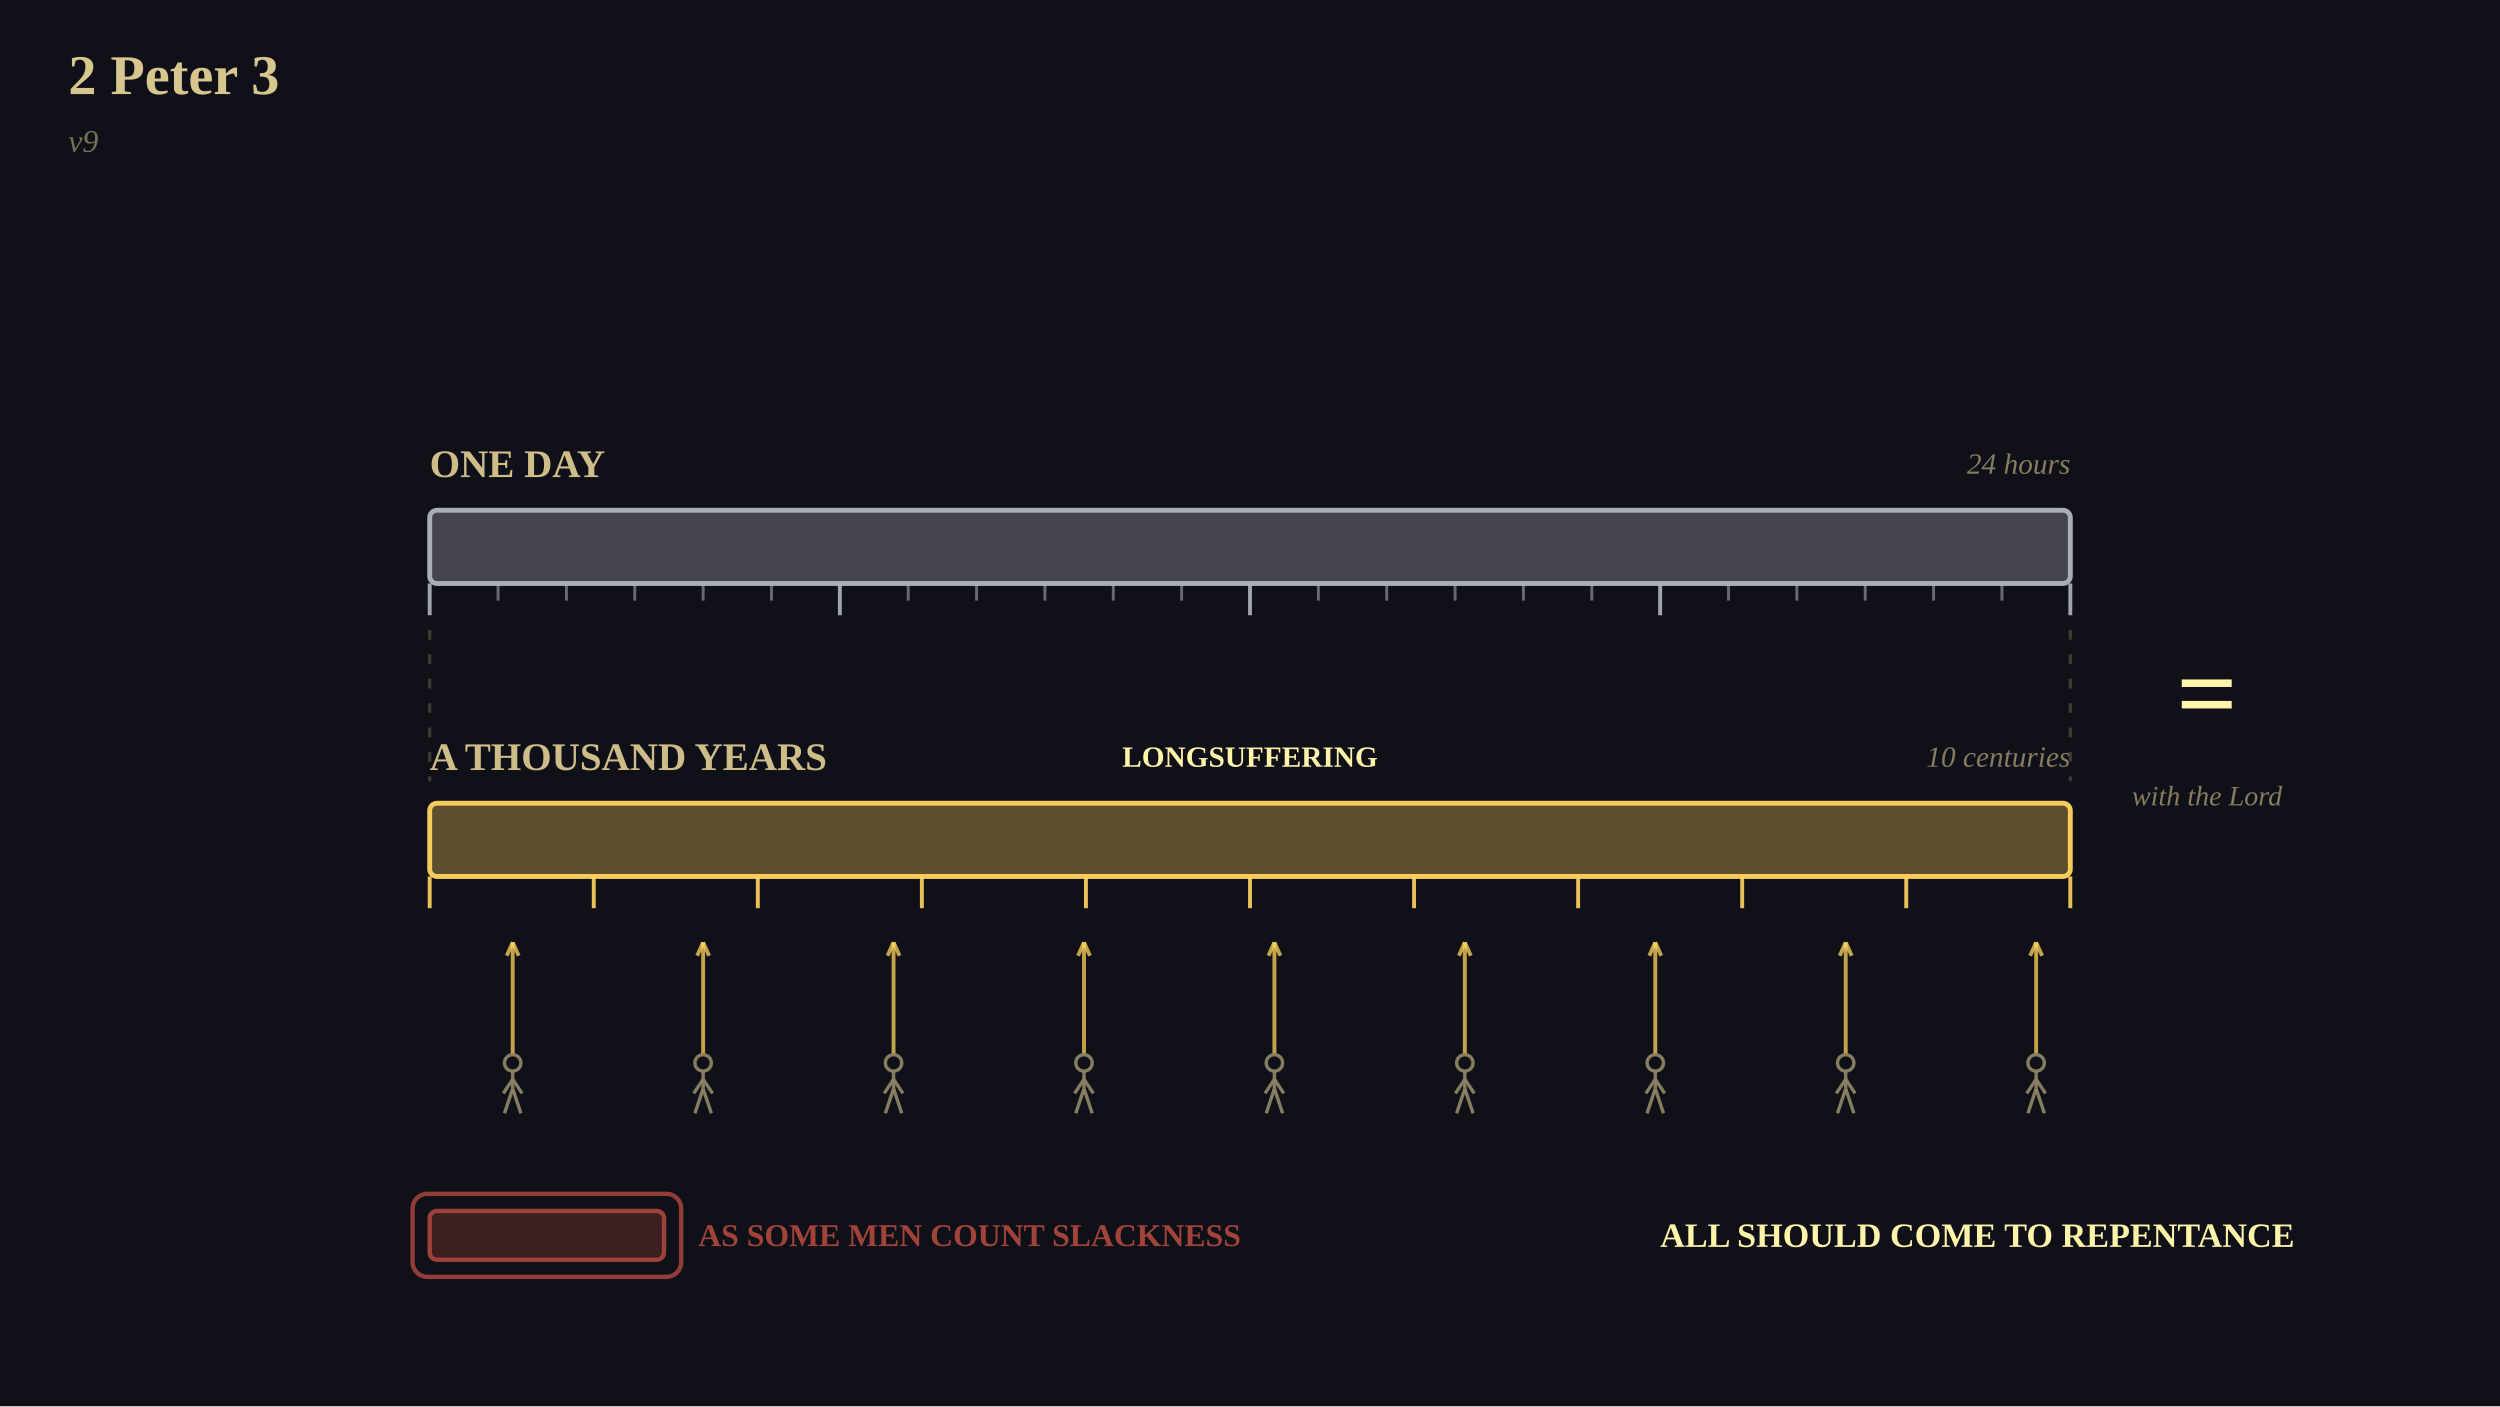
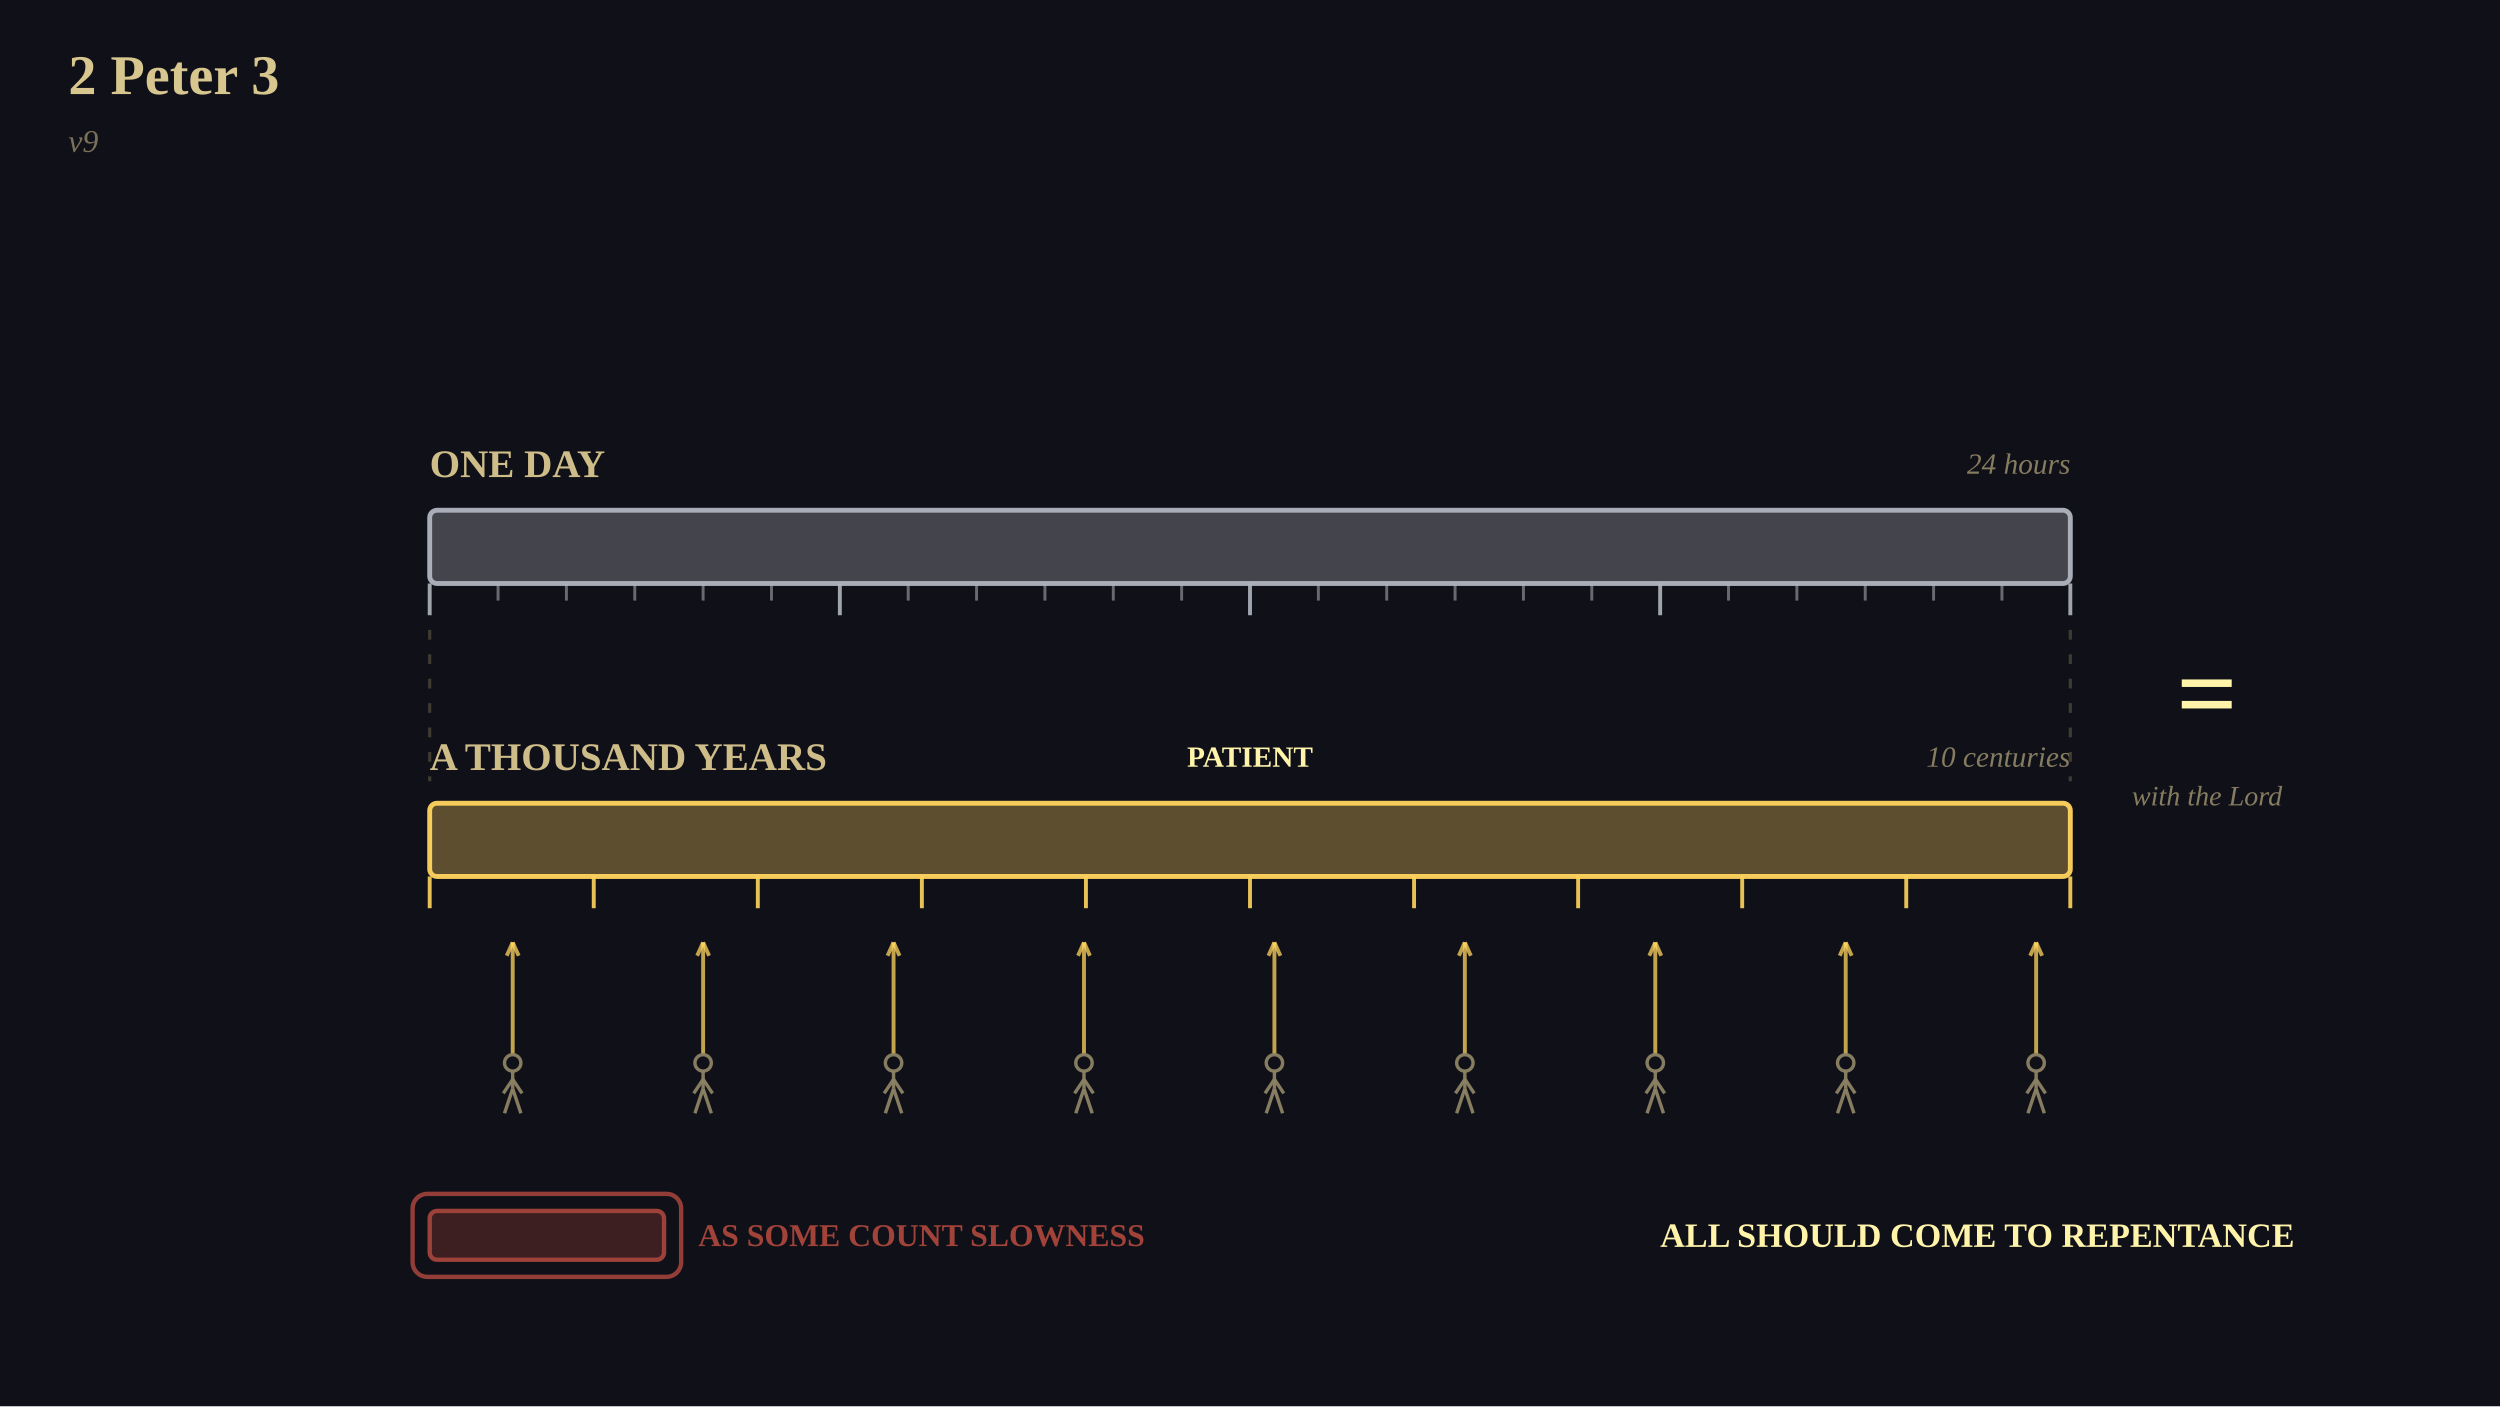
<svg xmlns="http://www.w3.org/2000/svg" viewBox="0 0 1024 576" width="1024" height="576" font-family="Georgia, 'Times New Roman', serif">
  <rect x="0" y="0" width="1024" height="576" fill="rgb(16,16,24)" />
  <text x="28" y="24" font-size="23" text-anchor="start" dominant-baseline="text-before-edge" fill="rgb(216,198,143)" font-family="Georgia, 'Times New Roman', serif" font-weight="bold">2 Peter 3</text>
  <text x="28" y="54" font-size="13" text-anchor="start" dominant-baseline="text-before-edge" fill="rgb(140,130,100)" font-family="Georgia, 'Times New Roman', serif" fill-opacity="0.847" font-style="italic">v9</text>
  <text x="176" y="190" font-size="16" text-anchor="start" dominant-baseline="central" fill="rgb(216,198,143)" font-family="Georgia, 'Times New Roman', serif" fill-opacity="0.949" font-weight="bold">ONE DAY</text>
  <text x="848" y="190" font-size="12" text-anchor="end" dominant-baseline="central" fill="rgb(140,130,100)" font-family="Georgia, 'Times New Roman', serif" fill-opacity="0.949" font-style="italic">24 hours</text>
  <rect x="176" y="209" width="672" height="30" rx="3" fill="rgb(176,180,190)" fill-opacity="0.318" stroke="rgb(176,180,190)" stroke-width="2" stroke-opacity="0.949" />
  <line x1="176" y1="239" x2="176" y2="252" stroke="rgb(176,180,190)" stroke-width="1.6" stroke-opacity="0.898" />
  <line x1="204" y1="239" x2="204" y2="246" stroke="rgb(176,180,190)" stroke-width="1.2" stroke-opacity="0.549" />
  <line x1="232" y1="239" x2="232" y2="246" stroke="rgb(176,180,190)" stroke-width="1.2" stroke-opacity="0.549" />
  <line x1="260" y1="239" x2="260" y2="246" stroke="rgb(176,180,190)" stroke-width="1.2" stroke-opacity="0.549" />
  <line x1="288" y1="239" x2="288" y2="246" stroke="rgb(176,180,190)" stroke-width="1.2" stroke-opacity="0.549" />
  <line x1="316" y1="239" x2="316" y2="246" stroke="rgb(176,180,190)" stroke-width="1.2" stroke-opacity="0.549" />
  <line x1="344" y1="239" x2="344" y2="252" stroke="rgb(176,180,190)" stroke-width="1.6" stroke-opacity="0.898" />
  <line x1="372" y1="239" x2="372" y2="246" stroke="rgb(176,180,190)" stroke-width="1.2" stroke-opacity="0.549" />
  <line x1="400" y1="239" x2="400" y2="246" stroke="rgb(176,180,190)" stroke-width="1.2" stroke-opacity="0.549" />
  <line x1="428" y1="239" x2="428" y2="246" stroke="rgb(176,180,190)" stroke-width="1.2" stroke-opacity="0.549" />
  <line x1="456" y1="239" x2="456" y2="246" stroke="rgb(176,180,190)" stroke-width="1.2" stroke-opacity="0.549" />
  <line x1="484" y1="239" x2="484" y2="246" stroke="rgb(176,180,190)" stroke-width="1.2" stroke-opacity="0.549" />
  <line x1="512" y1="239" x2="512" y2="252" stroke="rgb(176,180,190)" stroke-width="1.6" stroke-opacity="0.898" />
  <line x1="540" y1="239" x2="540" y2="246" stroke="rgb(176,180,190)" stroke-width="1.2" stroke-opacity="0.549" />
  <line x1="568" y1="239" x2="568" y2="246" stroke="rgb(176,180,190)" stroke-width="1.2" stroke-opacity="0.549" />
  <line x1="596" y1="239" x2="596" y2="246" stroke="rgb(176,180,190)" stroke-width="1.2" stroke-opacity="0.549" />
  <line x1="624" y1="239" x2="624" y2="246" stroke="rgb(176,180,190)" stroke-width="1.2" stroke-opacity="0.549" />
  <line x1="652" y1="239" x2="652" y2="246" stroke="rgb(176,180,190)" stroke-width="1.2" stroke-opacity="0.549" />
  <line x1="680" y1="239" x2="680" y2="252" stroke="rgb(176,180,190)" stroke-width="1.6" stroke-opacity="0.898" />
  <line x1="708" y1="239" x2="708" y2="246" stroke="rgb(176,180,190)" stroke-width="1.2" stroke-opacity="0.549" />
  <line x1="736" y1="239" x2="736" y2="246" stroke="rgb(176,180,190)" stroke-width="1.2" stroke-opacity="0.549" />
  <line x1="764" y1="239" x2="764" y2="246" stroke="rgb(176,180,190)" stroke-width="1.2" stroke-opacity="0.549" />
  <line x1="792" y1="239" x2="792" y2="246" stroke="rgb(176,180,190)" stroke-width="1.2" stroke-opacity="0.549" />
  <line x1="820" y1="239" x2="820" y2="246" stroke="rgb(176,180,190)" stroke-width="1.2" stroke-opacity="0.549" />
  <line x1="848" y1="239" x2="848" y2="252" stroke="rgb(176,180,190)" stroke-width="1.6" stroke-opacity="0.898" />
  <text x="176" y="310" font-size="16" text-anchor="start" dominant-baseline="central" fill="rgb(216,198,143)" font-family="Georgia, 'Times New Roman', serif" fill-opacity="0.949" font-weight="bold">A THOUSAND YEARS</text>
  <text x="848" y="310" font-size="12" text-anchor="end" dominant-baseline="central" fill="rgb(140,130,100)" font-family="Georgia, 'Times New Roman', serif" fill-opacity="0.949" font-style="italic">10 centuries</text>
  <rect x="176" y="329" width="672" height="30" rx="3" fill="rgb(255,212,94)" fill-opacity="0.318" stroke="rgb(255,212,94)" stroke-width="2" stroke-opacity="0.949" />
  <line x1="176" y1="359" x2="176" y2="372" stroke="rgb(255,212,94)" stroke-width="1.6" stroke-opacity="0.898" />
  <line x1="243.2" y1="359" x2="243.2" y2="372" stroke="rgb(255,212,94)" stroke-width="1.6" stroke-opacity="0.898" />
  <line x1="310.4" y1="359" x2="310.4" y2="372" stroke="rgb(255,212,94)" stroke-width="1.6" stroke-opacity="0.898" />
  <line x1="377.6" y1="359" x2="377.6" y2="372" stroke="rgb(255,212,94)" stroke-width="1.6" stroke-opacity="0.898" />
  <line x1="444.8" y1="359" x2="444.8" y2="372" stroke="rgb(255,212,94)" stroke-width="1.6" stroke-opacity="0.898" />
  <line x1="512" y1="359" x2="512" y2="372" stroke="rgb(255,212,94)" stroke-width="1.6" stroke-opacity="0.898" />
  <line x1="579.2" y1="359" x2="579.2" y2="372" stroke="rgb(255,212,94)" stroke-width="1.6" stroke-opacity="0.898" />
  <line x1="646.4" y1="359" x2="646.4" y2="372" stroke="rgb(255,212,94)" stroke-width="1.6" stroke-opacity="0.898" />
  <line x1="713.6" y1="359" x2="713.6" y2="372" stroke="rgb(255,212,94)" stroke-width="1.6" stroke-opacity="0.898" />
  <line x1="780.8" y1="359" x2="780.8" y2="372" stroke="rgb(255,212,94)" stroke-width="1.6" stroke-opacity="0.898" />
  <line x1="848" y1="359" x2="848" y2="372" stroke="rgb(255,212,94)" stroke-width="1.6" stroke-opacity="0.898" />
  <line x1="176" y1="258" x2="176" y2="320" stroke="rgb(74,70,56)" stroke-width="1.3" stroke-opacity="0.800" stroke-dasharray="4,6" />
  <line x1="848" y1="258" x2="848" y2="320" stroke="rgb(74,70,56)" stroke-width="1.3" stroke-opacity="0.800" stroke-dasharray="4,6" />
  <text x="904" y="284" font-size="44" text-anchor="middle" dominant-baseline="central" fill="rgb(255,244,170)" font-family="Georgia, 'Times New Roman', serif" font-weight="bold">=</text>
  <text x="904" y="326" font-size="11.5" text-anchor="middle" dominant-baseline="central" fill="rgb(140,130,100)" font-family="Georgia, 'Times New Roman', serif" fill-opacity="0.949" font-style="italic">with the Lord</text>
  <rect x="176" y="496" width="96" height="20" rx="3" fill="rgb(170,70,60)" fill-opacity="0.298" stroke="rgb(170,70,60)" stroke-width="1.8" stroke-opacity="0.898" />
-   <text x="286" y="506" font-size="13" text-anchor="start" dominant-baseline="central" fill="rgb(170,70,60)" font-family="Georgia, 'Times New Roman', serif" fill-opacity="0.949" font-weight="bold">AS SOME MEN COUNT SLACKNESS</text>
+   <text x="286" y="506" font-size="13" text-anchor="start" dominant-baseline="central" fill="rgb(170,70,60)" font-family="Georgia, 'Times New Roman', serif" fill-opacity="0.949" font-weight="bold">AS SOME COUNT SLOWNESS</text>
  <line x1="210" y1="432" x2="210" y2="386" stroke="rgb(255,212,94)" stroke-width="1.6" stroke-opacity="0.749" />
  <line x1="210" y1="386" x2="207.55" y2="391.48" stroke="rgb(255,212,94)" stroke-width="1.6" stroke-opacity="0.749" />
  <line x1="210" y1="386" x2="212.45" y2="391.48" stroke="rgb(255,212,94)" stroke-width="1.6" stroke-opacity="0.749" />
  <circle cx="210" cy="435.36" r="3.36" fill="none" stroke="rgb(140,130,100)" stroke-width="1.4" stroke-opacity="0.949" />
  <line x1="210" y1="438.72" x2="210" y2="445.92" stroke="rgb(140,130,100)" stroke-width="1.4" stroke-opacity="0.949" />
  <line x1="210" y1="442.08" x2="206.16" y2="447.84" stroke="rgb(140,130,100)" stroke-width="1.4" stroke-opacity="0.949" />
  <line x1="210" y1="442.08" x2="213.84" y2="447.84" stroke="rgb(140,130,100)" stroke-width="1.4" stroke-opacity="0.949" />
  <line x1="210" y1="445.92" x2="206.64" y2="456" stroke="rgb(140,130,100)" stroke-width="1.4" stroke-opacity="0.949" />
  <line x1="210" y1="445.92" x2="213.36" y2="456" stroke="rgb(140,130,100)" stroke-width="1.4" stroke-opacity="0.949" />
  <line x1="288" y1="432" x2="288" y2="386" stroke="rgb(255,212,94)" stroke-width="1.6" stroke-opacity="0.749" />
  <line x1="288" y1="386" x2="285.55" y2="391.48" stroke="rgb(255,212,94)" stroke-width="1.6" stroke-opacity="0.749" />
  <line x1="288" y1="386" x2="290.45" y2="391.48" stroke="rgb(255,212,94)" stroke-width="1.6" stroke-opacity="0.749" />
  <circle cx="288" cy="435.36" r="3.36" fill="none" stroke="rgb(140,130,100)" stroke-width="1.4" stroke-opacity="0.949" />
  <line x1="288" y1="438.72" x2="288" y2="445.92" stroke="rgb(140,130,100)" stroke-width="1.4" stroke-opacity="0.949" />
  <line x1="288" y1="442.08" x2="284.16" y2="447.84" stroke="rgb(140,130,100)" stroke-width="1.4" stroke-opacity="0.949" />
  <line x1="288" y1="442.08" x2="291.84" y2="447.84" stroke="rgb(140,130,100)" stroke-width="1.4" stroke-opacity="0.949" />
  <line x1="288" y1="445.92" x2="284.64" y2="456" stroke="rgb(140,130,100)" stroke-width="1.4" stroke-opacity="0.949" />
  <line x1="288" y1="445.92" x2="291.36" y2="456" stroke="rgb(140,130,100)" stroke-width="1.4" stroke-opacity="0.949" />
  <line x1="366" y1="432" x2="366" y2="386" stroke="rgb(255,212,94)" stroke-width="1.6" stroke-opacity="0.749" />
  <line x1="366" y1="386" x2="363.55" y2="391.48" stroke="rgb(255,212,94)" stroke-width="1.6" stroke-opacity="0.749" />
  <line x1="366" y1="386" x2="368.45" y2="391.48" stroke="rgb(255,212,94)" stroke-width="1.6" stroke-opacity="0.749" />
  <circle cx="366" cy="435.36" r="3.36" fill="none" stroke="rgb(140,130,100)" stroke-width="1.4" stroke-opacity="0.949" />
  <line x1="366" y1="438.72" x2="366" y2="445.92" stroke="rgb(140,130,100)" stroke-width="1.4" stroke-opacity="0.949" />
  <line x1="366" y1="442.08" x2="362.16" y2="447.84" stroke="rgb(140,130,100)" stroke-width="1.4" stroke-opacity="0.949" />
  <line x1="366" y1="442.08" x2="369.84" y2="447.84" stroke="rgb(140,130,100)" stroke-width="1.4" stroke-opacity="0.949" />
  <line x1="366" y1="445.92" x2="362.64" y2="456" stroke="rgb(140,130,100)" stroke-width="1.4" stroke-opacity="0.949" />
  <line x1="366" y1="445.92" x2="369.36" y2="456" stroke="rgb(140,130,100)" stroke-width="1.4" stroke-opacity="0.949" />
  <line x1="444" y1="432" x2="444" y2="386" stroke="rgb(255,212,94)" stroke-width="1.6" stroke-opacity="0.749" />
  <line x1="444" y1="386" x2="441.55" y2="391.48" stroke="rgb(255,212,94)" stroke-width="1.6" stroke-opacity="0.749" />
  <line x1="444" y1="386" x2="446.45" y2="391.48" stroke="rgb(255,212,94)" stroke-width="1.6" stroke-opacity="0.749" />
  <circle cx="444" cy="435.36" r="3.36" fill="none" stroke="rgb(140,130,100)" stroke-width="1.4" stroke-opacity="0.949" />
  <line x1="444" y1="438.72" x2="444" y2="445.92" stroke="rgb(140,130,100)" stroke-width="1.4" stroke-opacity="0.949" />
  <line x1="444" y1="442.08" x2="440.16" y2="447.84" stroke="rgb(140,130,100)" stroke-width="1.4" stroke-opacity="0.949" />
  <line x1="444" y1="442.08" x2="447.84" y2="447.84" stroke="rgb(140,130,100)" stroke-width="1.4" stroke-opacity="0.949" />
  <line x1="444" y1="445.92" x2="440.64" y2="456" stroke="rgb(140,130,100)" stroke-width="1.4" stroke-opacity="0.949" />
  <line x1="444" y1="445.92" x2="447.36" y2="456" stroke="rgb(140,130,100)" stroke-width="1.4" stroke-opacity="0.949" />
  <line x1="522" y1="432" x2="522" y2="386" stroke="rgb(255,212,94)" stroke-width="1.6" stroke-opacity="0.749" />
  <line x1="522" y1="386" x2="519.55" y2="391.48" stroke="rgb(255,212,94)" stroke-width="1.6" stroke-opacity="0.749" />
  <line x1="522" y1="386" x2="524.45" y2="391.48" stroke="rgb(255,212,94)" stroke-width="1.6" stroke-opacity="0.749" />
  <circle cx="522" cy="435.36" r="3.36" fill="none" stroke="rgb(140,130,100)" stroke-width="1.4" stroke-opacity="0.949" />
  <line x1="522" y1="438.72" x2="522" y2="445.92" stroke="rgb(140,130,100)" stroke-width="1.4" stroke-opacity="0.949" />
  <line x1="522" y1="442.08" x2="518.16" y2="447.84" stroke="rgb(140,130,100)" stroke-width="1.4" stroke-opacity="0.949" />
  <line x1="522" y1="442.08" x2="525.84" y2="447.84" stroke="rgb(140,130,100)" stroke-width="1.4" stroke-opacity="0.949" />
  <line x1="522" y1="445.92" x2="518.64" y2="456" stroke="rgb(140,130,100)" stroke-width="1.4" stroke-opacity="0.949" />
  <line x1="522" y1="445.92" x2="525.36" y2="456" stroke="rgb(140,130,100)" stroke-width="1.4" stroke-opacity="0.949" />
  <line x1="600" y1="432" x2="600" y2="386" stroke="rgb(255,212,94)" stroke-width="1.6" stroke-opacity="0.749" />
  <line x1="600" y1="386" x2="597.55" y2="391.48" stroke="rgb(255,212,94)" stroke-width="1.6" stroke-opacity="0.749" />
  <line x1="600" y1="386" x2="602.45" y2="391.48" stroke="rgb(255,212,94)" stroke-width="1.6" stroke-opacity="0.749" />
  <circle cx="600" cy="435.36" r="3.36" fill="none" stroke="rgb(140,130,100)" stroke-width="1.4" stroke-opacity="0.949" />
  <line x1="600" y1="438.72" x2="600" y2="445.92" stroke="rgb(140,130,100)" stroke-width="1.4" stroke-opacity="0.949" />
  <line x1="600" y1="442.08" x2="596.16" y2="447.84" stroke="rgb(140,130,100)" stroke-width="1.4" stroke-opacity="0.949" />
  <line x1="600" y1="442.08" x2="603.84" y2="447.84" stroke="rgb(140,130,100)" stroke-width="1.4" stroke-opacity="0.949" />
  <line x1="600" y1="445.92" x2="596.64" y2="456" stroke="rgb(140,130,100)" stroke-width="1.4" stroke-opacity="0.949" />
  <line x1="600" y1="445.92" x2="603.36" y2="456" stroke="rgb(140,130,100)" stroke-width="1.4" stroke-opacity="0.949" />
  <line x1="678" y1="432" x2="678" y2="386" stroke="rgb(255,212,94)" stroke-width="1.6" stroke-opacity="0.749" />
  <line x1="678" y1="386" x2="675.55" y2="391.48" stroke="rgb(255,212,94)" stroke-width="1.6" stroke-opacity="0.749" />
  <line x1="678" y1="386" x2="680.45" y2="391.48" stroke="rgb(255,212,94)" stroke-width="1.6" stroke-opacity="0.749" />
  <circle cx="678" cy="435.36" r="3.36" fill="none" stroke="rgb(140,130,100)" stroke-width="1.4" stroke-opacity="0.949" />
  <line x1="678" y1="438.72" x2="678" y2="445.92" stroke="rgb(140,130,100)" stroke-width="1.4" stroke-opacity="0.949" />
  <line x1="678" y1="442.08" x2="674.16" y2="447.84" stroke="rgb(140,130,100)" stroke-width="1.4" stroke-opacity="0.949" />
  <line x1="678" y1="442.08" x2="681.84" y2="447.84" stroke="rgb(140,130,100)" stroke-width="1.4" stroke-opacity="0.949" />
  <line x1="678" y1="445.92" x2="674.64" y2="456" stroke="rgb(140,130,100)" stroke-width="1.4" stroke-opacity="0.949" />
  <line x1="678" y1="445.92" x2="681.36" y2="456" stroke="rgb(140,130,100)" stroke-width="1.4" stroke-opacity="0.949" />
  <line x1="756" y1="432" x2="756" y2="386" stroke="rgb(255,212,94)" stroke-width="1.6" stroke-opacity="0.749" />
  <line x1="756" y1="386" x2="753.55" y2="391.48" stroke="rgb(255,212,94)" stroke-width="1.6" stroke-opacity="0.749" />
  <line x1="756" y1="386" x2="758.45" y2="391.48" stroke="rgb(255,212,94)" stroke-width="1.6" stroke-opacity="0.749" />
  <circle cx="756" cy="435.36" r="3.36" fill="none" stroke="rgb(140,130,100)" stroke-width="1.4" stroke-opacity="0.949" />
  <line x1="756" y1="438.72" x2="756" y2="445.92" stroke="rgb(140,130,100)" stroke-width="1.4" stroke-opacity="0.949" />
  <line x1="756" y1="442.08" x2="752.16" y2="447.84" stroke="rgb(140,130,100)" stroke-width="1.4" stroke-opacity="0.949" />
  <line x1="756" y1="442.08" x2="759.84" y2="447.84" stroke="rgb(140,130,100)" stroke-width="1.4" stroke-opacity="0.949" />
  <line x1="756" y1="445.92" x2="752.64" y2="456" stroke="rgb(140,130,100)" stroke-width="1.4" stroke-opacity="0.949" />
  <line x1="756" y1="445.92" x2="759.36" y2="456" stroke="rgb(140,130,100)" stroke-width="1.4" stroke-opacity="0.949" />
  <line x1="834" y1="432" x2="834" y2="386" stroke="rgb(255,212,94)" stroke-width="1.6" stroke-opacity="0.749" />
  <line x1="834" y1="386" x2="831.55" y2="391.48" stroke="rgb(255,212,94)" stroke-width="1.6" stroke-opacity="0.749" />
  <line x1="834" y1="386" x2="836.45" y2="391.48" stroke="rgb(255,212,94)" stroke-width="1.6" stroke-opacity="0.749" />
  <circle cx="834" cy="435.36" r="3.36" fill="none" stroke="rgb(140,130,100)" stroke-width="1.4" stroke-opacity="0.949" />
  <line x1="834" y1="438.72" x2="834" y2="445.92" stroke="rgb(140,130,100)" stroke-width="1.4" stroke-opacity="0.949" />
  <line x1="834" y1="442.08" x2="830.16" y2="447.84" stroke="rgb(140,130,100)" stroke-width="1.4" stroke-opacity="0.949" />
  <line x1="834" y1="442.08" x2="837.84" y2="447.84" stroke="rgb(140,130,100)" stroke-width="1.4" stroke-opacity="0.949" />
  <line x1="834" y1="445.92" x2="830.64" y2="456" stroke="rgb(140,130,100)" stroke-width="1.4" stroke-opacity="0.949" />
  <line x1="834" y1="445.92" x2="837.36" y2="456" stroke="rgb(140,130,100)" stroke-width="1.4" stroke-opacity="0.949" />
  <text x="680" y="506" font-size="14" text-anchor="start" dominant-baseline="central" fill="rgb(255,244,170)" font-family="Georgia, 'Times New Roman', serif" font-weight="bold">ALL SHOULD COME TO REPENTANCE</text>
-   <text x="512" y="310" font-size="12" text-anchor="middle" dominant-baseline="central" fill="rgb(255,244,170)" font-family="Georgia, 'Times New Roman', serif" font-weight="bold">LONGSUFFERING</text>
+   <text x="512" y="310" font-size="12" text-anchor="middle" dominant-baseline="central" fill="rgb(255,244,170)" font-family="Georgia, 'Times New Roman', serif" font-weight="bold">PATIENT</text>
  <rect x="169" y="489" width="110" height="34" rx="6" fill="none" stroke="rgb(170,70,60)" stroke-width="1.8" stroke-opacity="0.847" />
</svg>
